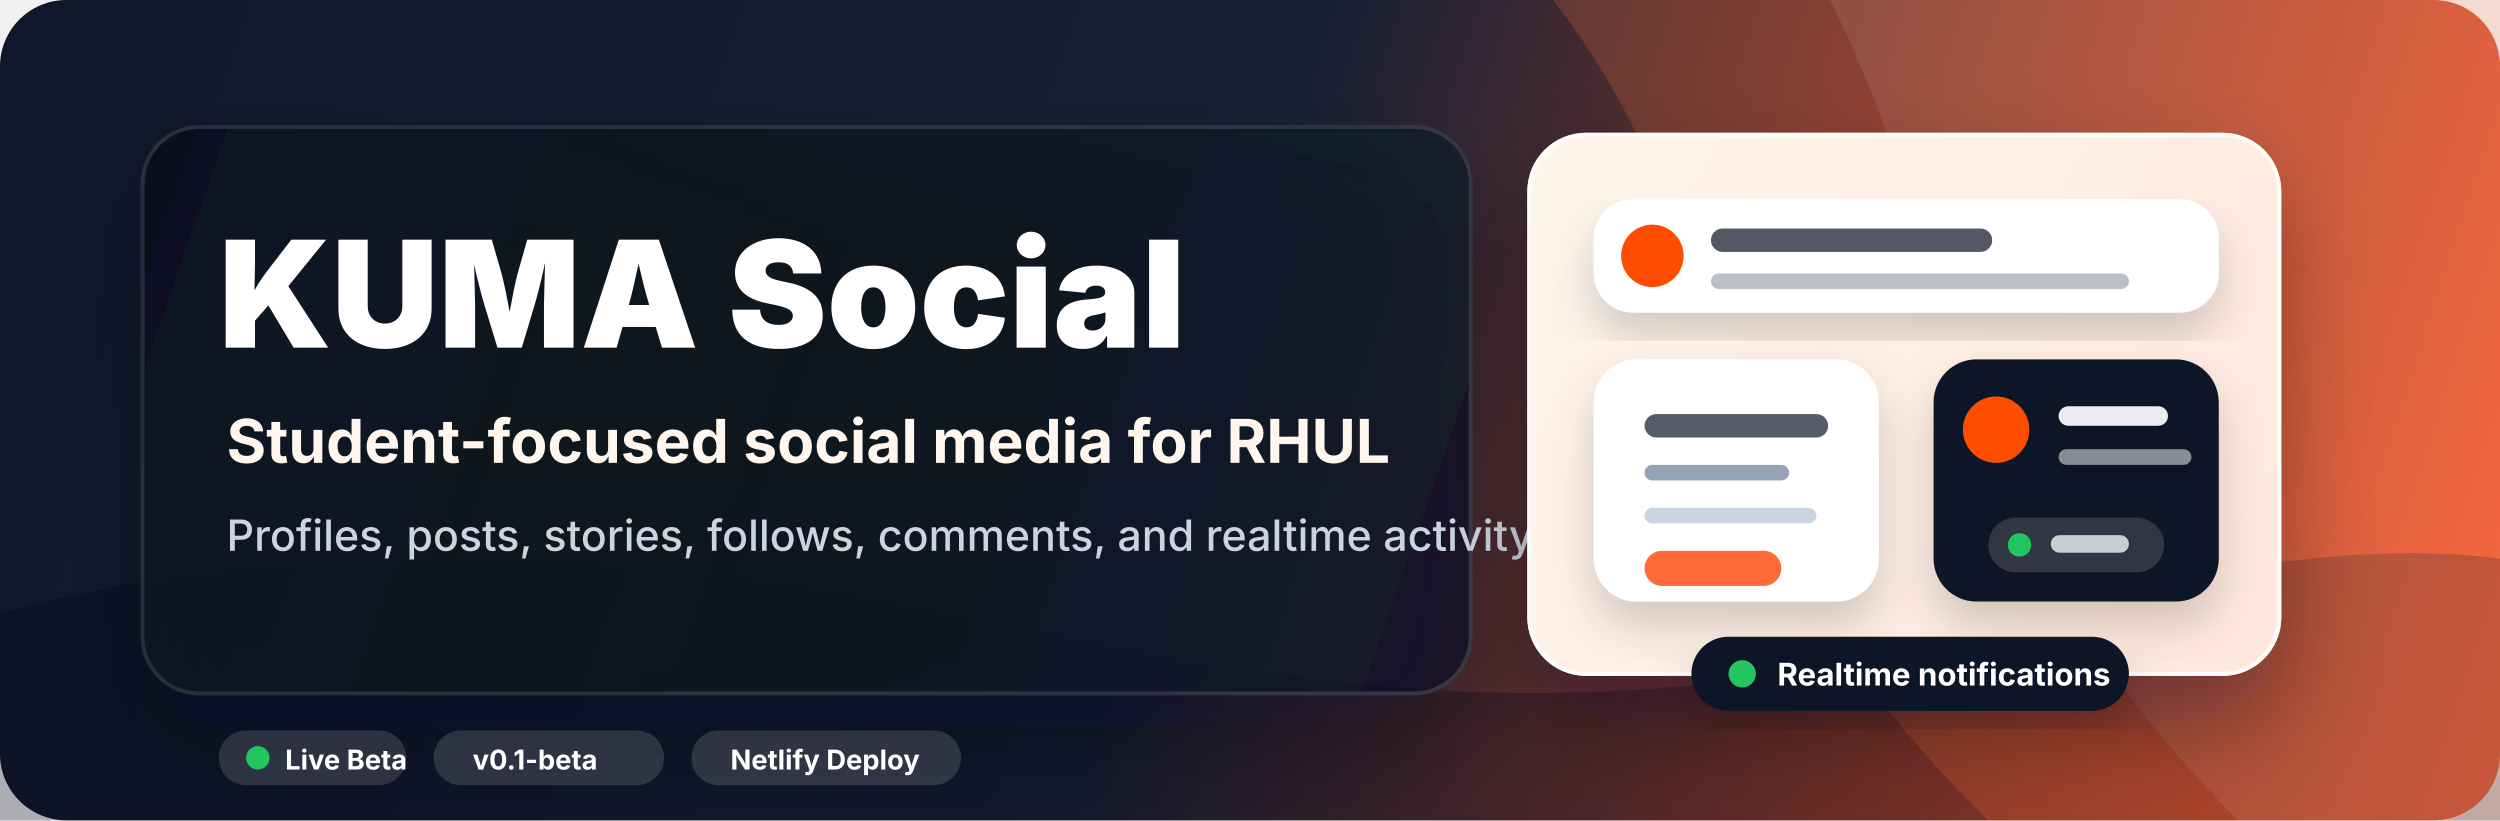
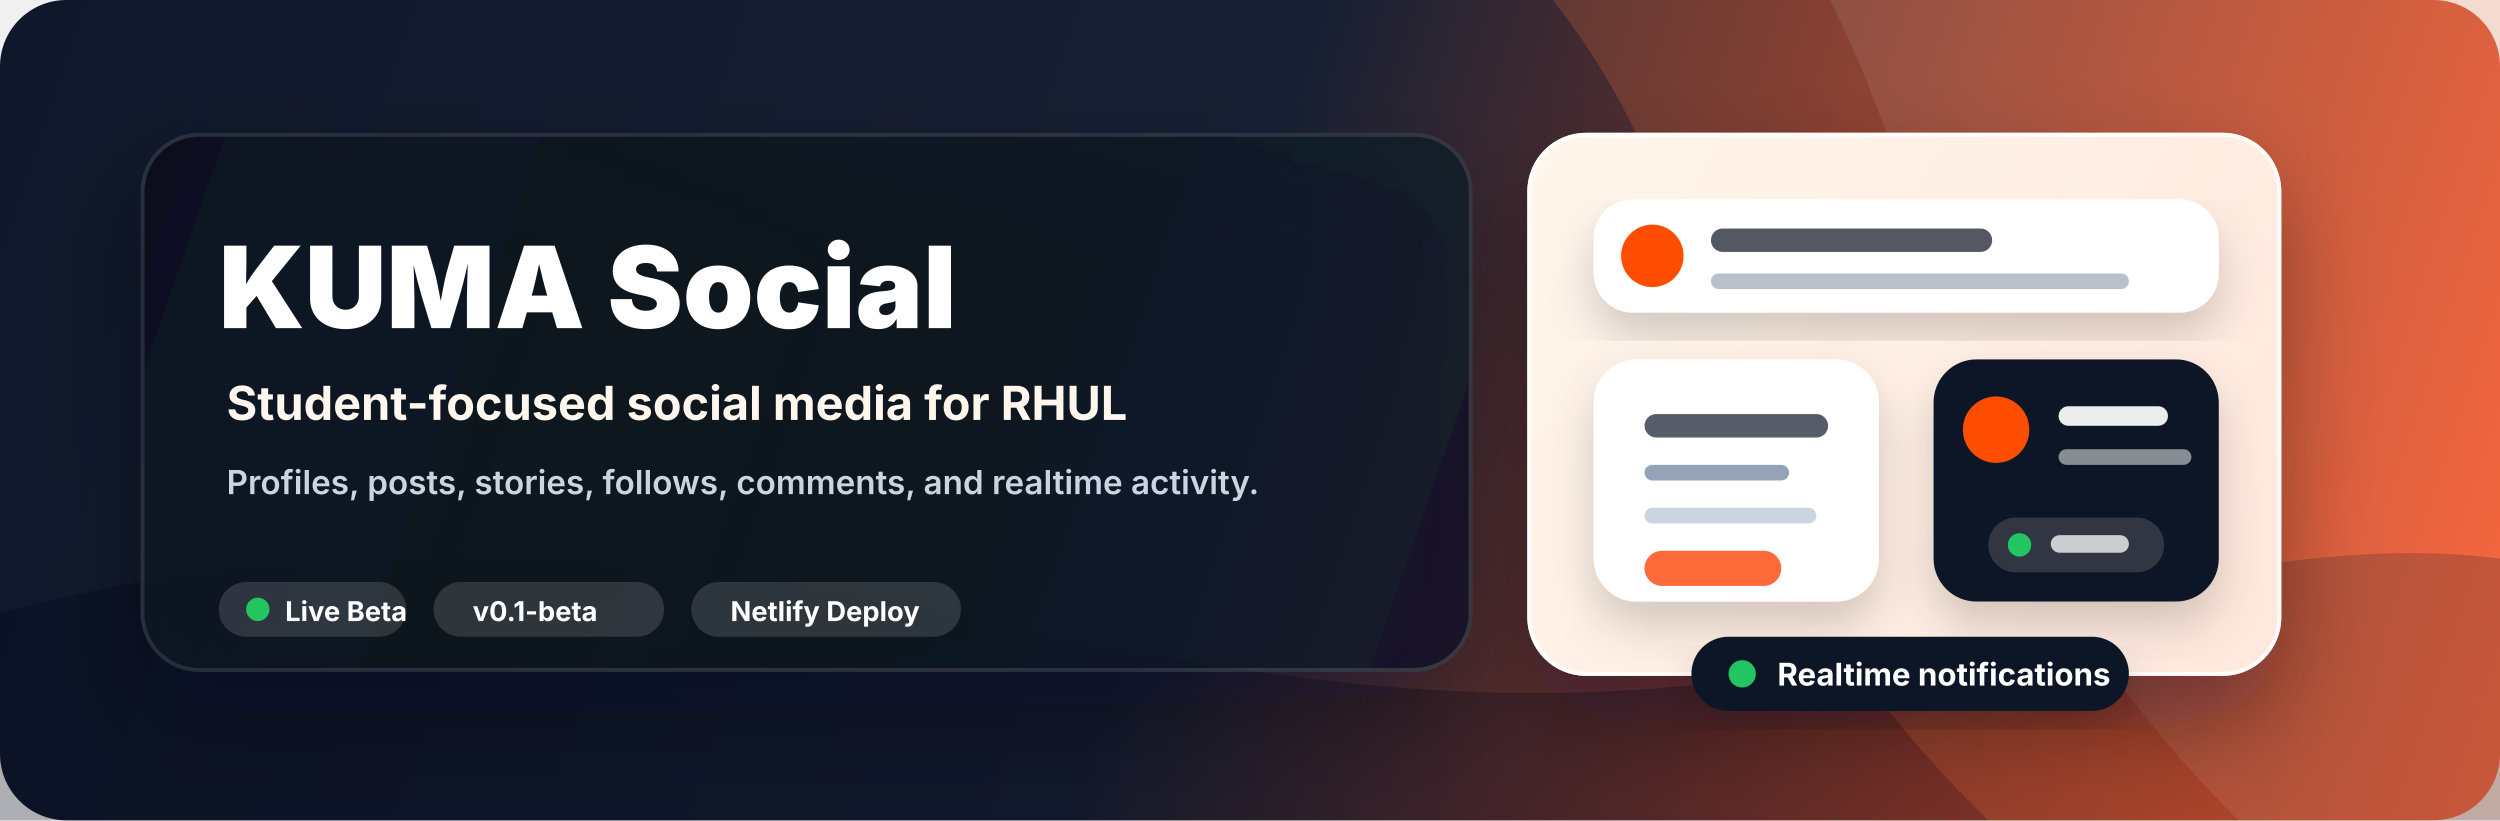
<svg xmlns="http://www.w3.org/2000/svg" width="1280" height="420" viewBox="0 0 1280 420" fill="none" role="img" aria-labelledby="title desc">
  <defs>
    <linearGradient id="bg" x1="0" y1="0" x2="1280" y2="420" gradientUnits="userSpaceOnUse">
      <stop stop-color="#0F172A" />
      <stop offset="0.48" stop-color="#172033" />
      <stop offset="1" stop-color="#FB5428" />
    </linearGradient>
    <linearGradient id="warmPanel" x1="742" y1="78" x2="1188" y2="352" gradientUnits="userSpaceOnUse">
      <stop stop-color="#FFF7ED" />
      <stop offset="1" stop-color="#FFE7DC" />
    </linearGradient>
    <linearGradient id="darkGlass" x1="80" y1="120" x2="744" y2="350" gradientUnits="userSpaceOnUse">
      <stop stop-color="#0B1120" stop-opacity="0.92" />
      <stop offset="1" stop-color="#111827" stop-opacity="0.74" />
    </linearGradient>
    <filter id="shadow" x="-20%" y="-25%" width="140%" height="155%" color-interpolation-filters="sRGB">
      <feDropShadow dx="0" dy="24" stdDeviation="24" flood-color="#020617" flood-opacity="0.35" />
    </filter>
    <filter id="softShadow" x="-15%" y="-20%" width="130%" height="145%" color-interpolation-filters="sRGB">
      <feDropShadow dx="0" dy="12" stdDeviation="12" flood-color="#020617" flood-opacity="0.18" />
    </filter>
  </defs>
  <rect width="1280" height="420" rx="34" fill="url(#bg)" />
  <path d="M0 314C170 268 338 280 512 319C688 358 835 374 1018 321C1126 290 1210 277 1280 286V420H0V314Z" fill="#020617" fill-opacity="0.28" />
  <path d="M795 0H1280V420H1018C934 338 888 251 866 150C855 98 830 44 795 0Z" fill="#FF7A45" fill-opacity="0.2" />
  <path d="M937 0H1280V420H1146C1066 340 1016 250 991 151C976 92 958 42 937 0Z" fill="#FFFFFF" fill-opacity="0.08" />
  <g filter="url(#shadow)">
-     <rect x="72" y="64" width="682" height="292" rx="30" fill="url(#darkGlass)" />
-     <rect x="73" y="65" width="680" height="290" rx="29" stroke="#FFFFFF" stroke-opacity="0.12" stroke-width="2" />
+     <rect x="72" y="68" width="682" height="276" rx="30" fill="url(#darkGlass)" />
+     <rect x="73" y="69" width="680" height="274" rx="29" stroke="#FFFFFF" stroke-opacity="0.12" stroke-width="2" />
  </g>
-   <text x="112" y="178" fill="#FFFFFF" font-family="Inter, Arial, sans-serif" font-size="76" font-weight="850" letter-spacing="0">KUMA Social</text>
-   <text x="116" y="237" fill="#FFF7ED" font-family="Inter, Arial, sans-serif" font-size="31" font-weight="700" letter-spacing="0">Student-focused social media for RHUL</text>
-   <text x="116" y="282" fill="#CBD5E1" font-family="Inter, Arial, sans-serif" font-size="22" font-weight="520" letter-spacing="0">Profiles, posts, stories, follows, comments, and realtime activity.</text>
-   <g transform="translate(112 374)">
+   <text x="112" y="168" fill="#FFFFFF" font-family="Inter, Arial, sans-serif" font-size="58" font-weight="850" letter-spacing="0">KUMA Social</text>
+   <text x="116" y="215" fill="#FFF7ED" font-family="Inter, Arial, sans-serif" font-size="24" font-weight="700" letter-spacing="0">Student-focused social media for RHUL</text>
+   <text x="116" y="253" fill="#CBD5E1" font-family="Inter, Arial, sans-serif" font-size="17" font-weight="560" letter-spacing="0">Profiles, posts, stories, follows, comments, and realtime activity.</text>
+   <g transform="translate(112 298)">
    <rect x="0" y="0" width="96" height="28" rx="14" fill="#FFFFFF" fill-opacity="0.14" />
    <circle cx="20" cy="14" r="6" fill="#22C55E" />
    <text x="34" y="20" fill="#FFFFFF" font-family="Inter, Arial, sans-serif" font-size="14" font-weight="750" letter-spacing="0">Live Beta</text>
    <rect x="110" y="0" width="118" height="28" rx="14" fill="#FFFFFF" fill-opacity="0.14" />
    <text x="130" y="20" fill="#FFFFFF" font-family="Inter, Arial, sans-serif" font-size="14" font-weight="750" letter-spacing="0">v0.1-beta</text>
    <rect x="242" y="0" width="138" height="28" rx="14" fill="#FFFFFF" fill-opacity="0.14" />
    <text x="262" y="20" fill="#FFFFFF" font-family="Inter, Arial, sans-serif" font-size="14" font-weight="750" letter-spacing="0">Netlify Deploy</text>
  </g>
  <g filter="url(#shadow)">
    <rect x="782" y="68" width="386" height="278" rx="30" fill="url(#warmPanel)" />
    <rect x="783" y="69" width="384" height="276" rx="29" stroke="#FFFFFF" stroke-opacity="0.9" stroke-width="2" />
  </g>
  <g filter="url(#softShadow)">
    <rect x="816" y="102" width="320" height="58" rx="20" fill="#FFFFFF" />
    <circle cx="846" cy="131" r="16" fill="#FF4E01" />
    <rect x="876" y="117" width="144" height="12" rx="6" fill="#111827" fill-opacity="0.72" />
    <rect x="876" y="140" width="214" height="8" rx="4" fill="#64748B" fill-opacity="0.45" />
  </g>
  <g filter="url(#softShadow)">
    <rect x="816" y="184" width="146" height="124" rx="22" fill="#FFFFFF" />
    <rect x="842" y="212" width="94" height="12" rx="6" fill="#111827" fill-opacity="0.7" />
    <rect x="842" y="238" width="74" height="8" rx="4" fill="#94A3B8" />
    <rect x="842" y="260" width="88" height="8" rx="4" fill="#CBD5E1" />
    <rect x="842" y="282" width="70" height="18" rx="9" fill="#FF6A3A" />
  </g>
  <g filter="url(#softShadow)">
    <rect x="990" y="184" width="146" height="124" rx="22" fill="#111827" />
    <circle cx="1022" cy="220" r="17" fill="#FF4E01" />
    <rect x="1054" y="208" width="56" height="10" rx="5" fill="#FFFFFF" fill-opacity="0.92" />
    <rect x="1054" y="230" width="68" height="8" rx="4" fill="#FFFFFF" fill-opacity="0.5" />
    <rect x="1018" y="265" width="90" height="28" rx="14" fill="#FFFFFF" fill-opacity="0.13" />
    <circle cx="1034" cy="279" r="6" fill="#22C55E" />
    <rect x="1050" y="274" width="40" height="9" rx="4.5" fill="#FFFFFF" fill-opacity="0.75" />
  </g>
  <g filter="url(#softShadow)">
    <rect x="866" y="326" width="224" height="38" rx="19" fill="#111827" />
    <circle cx="892" cy="345" r="7" fill="#22C55E" />
    <text x="910" y="351" fill="#FFFFFF" font-family="Inter, Arial, sans-serif" font-size="16" font-weight="750" letter-spacing="0">Realtime notifications</text>
  </g>
</svg>
